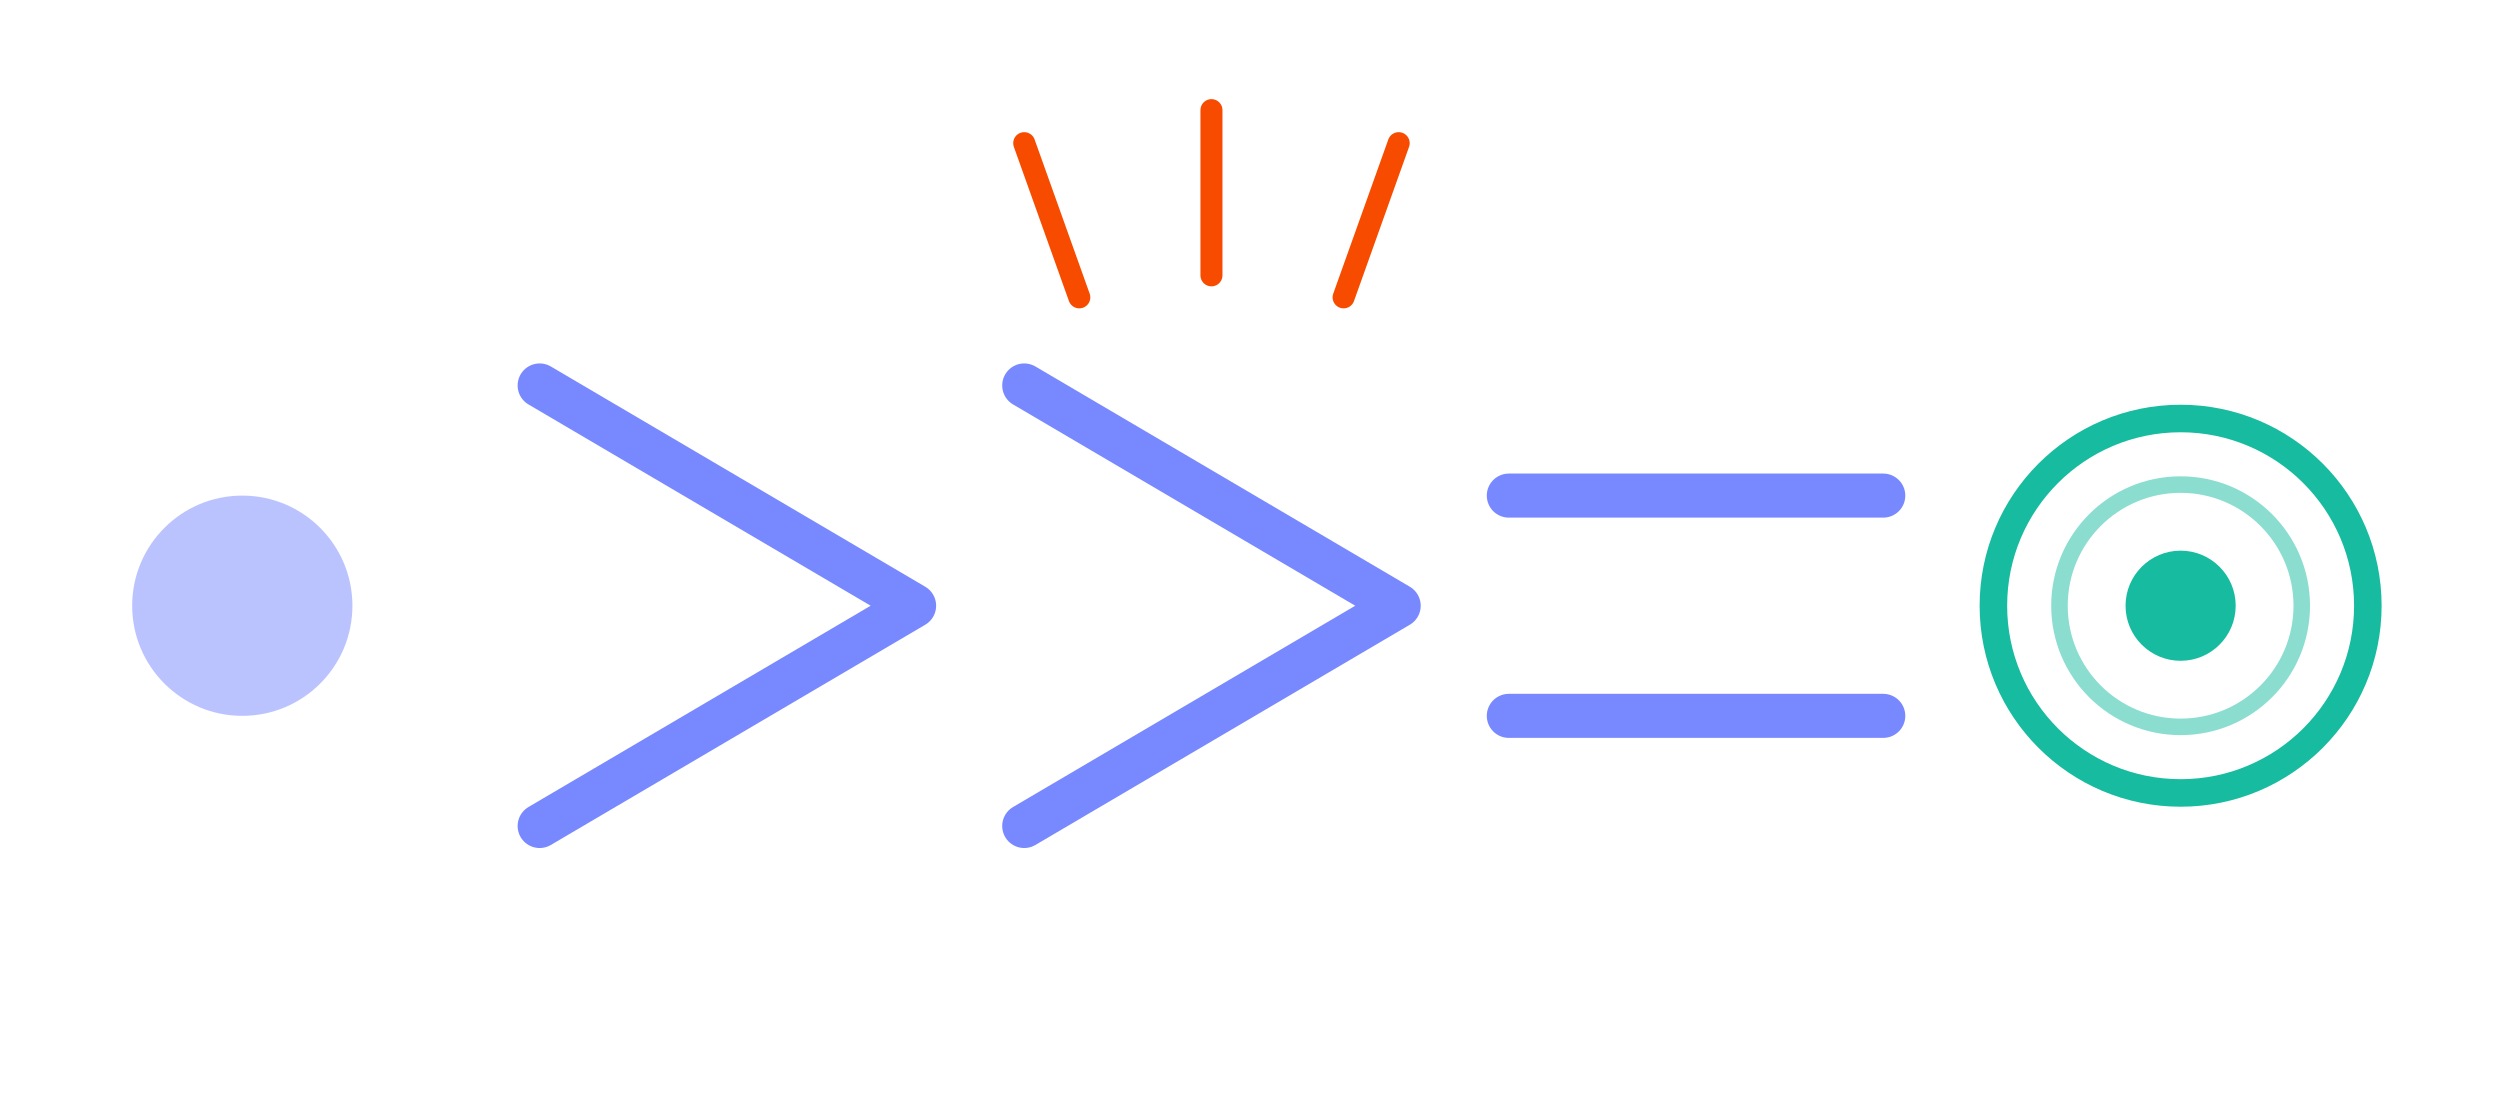
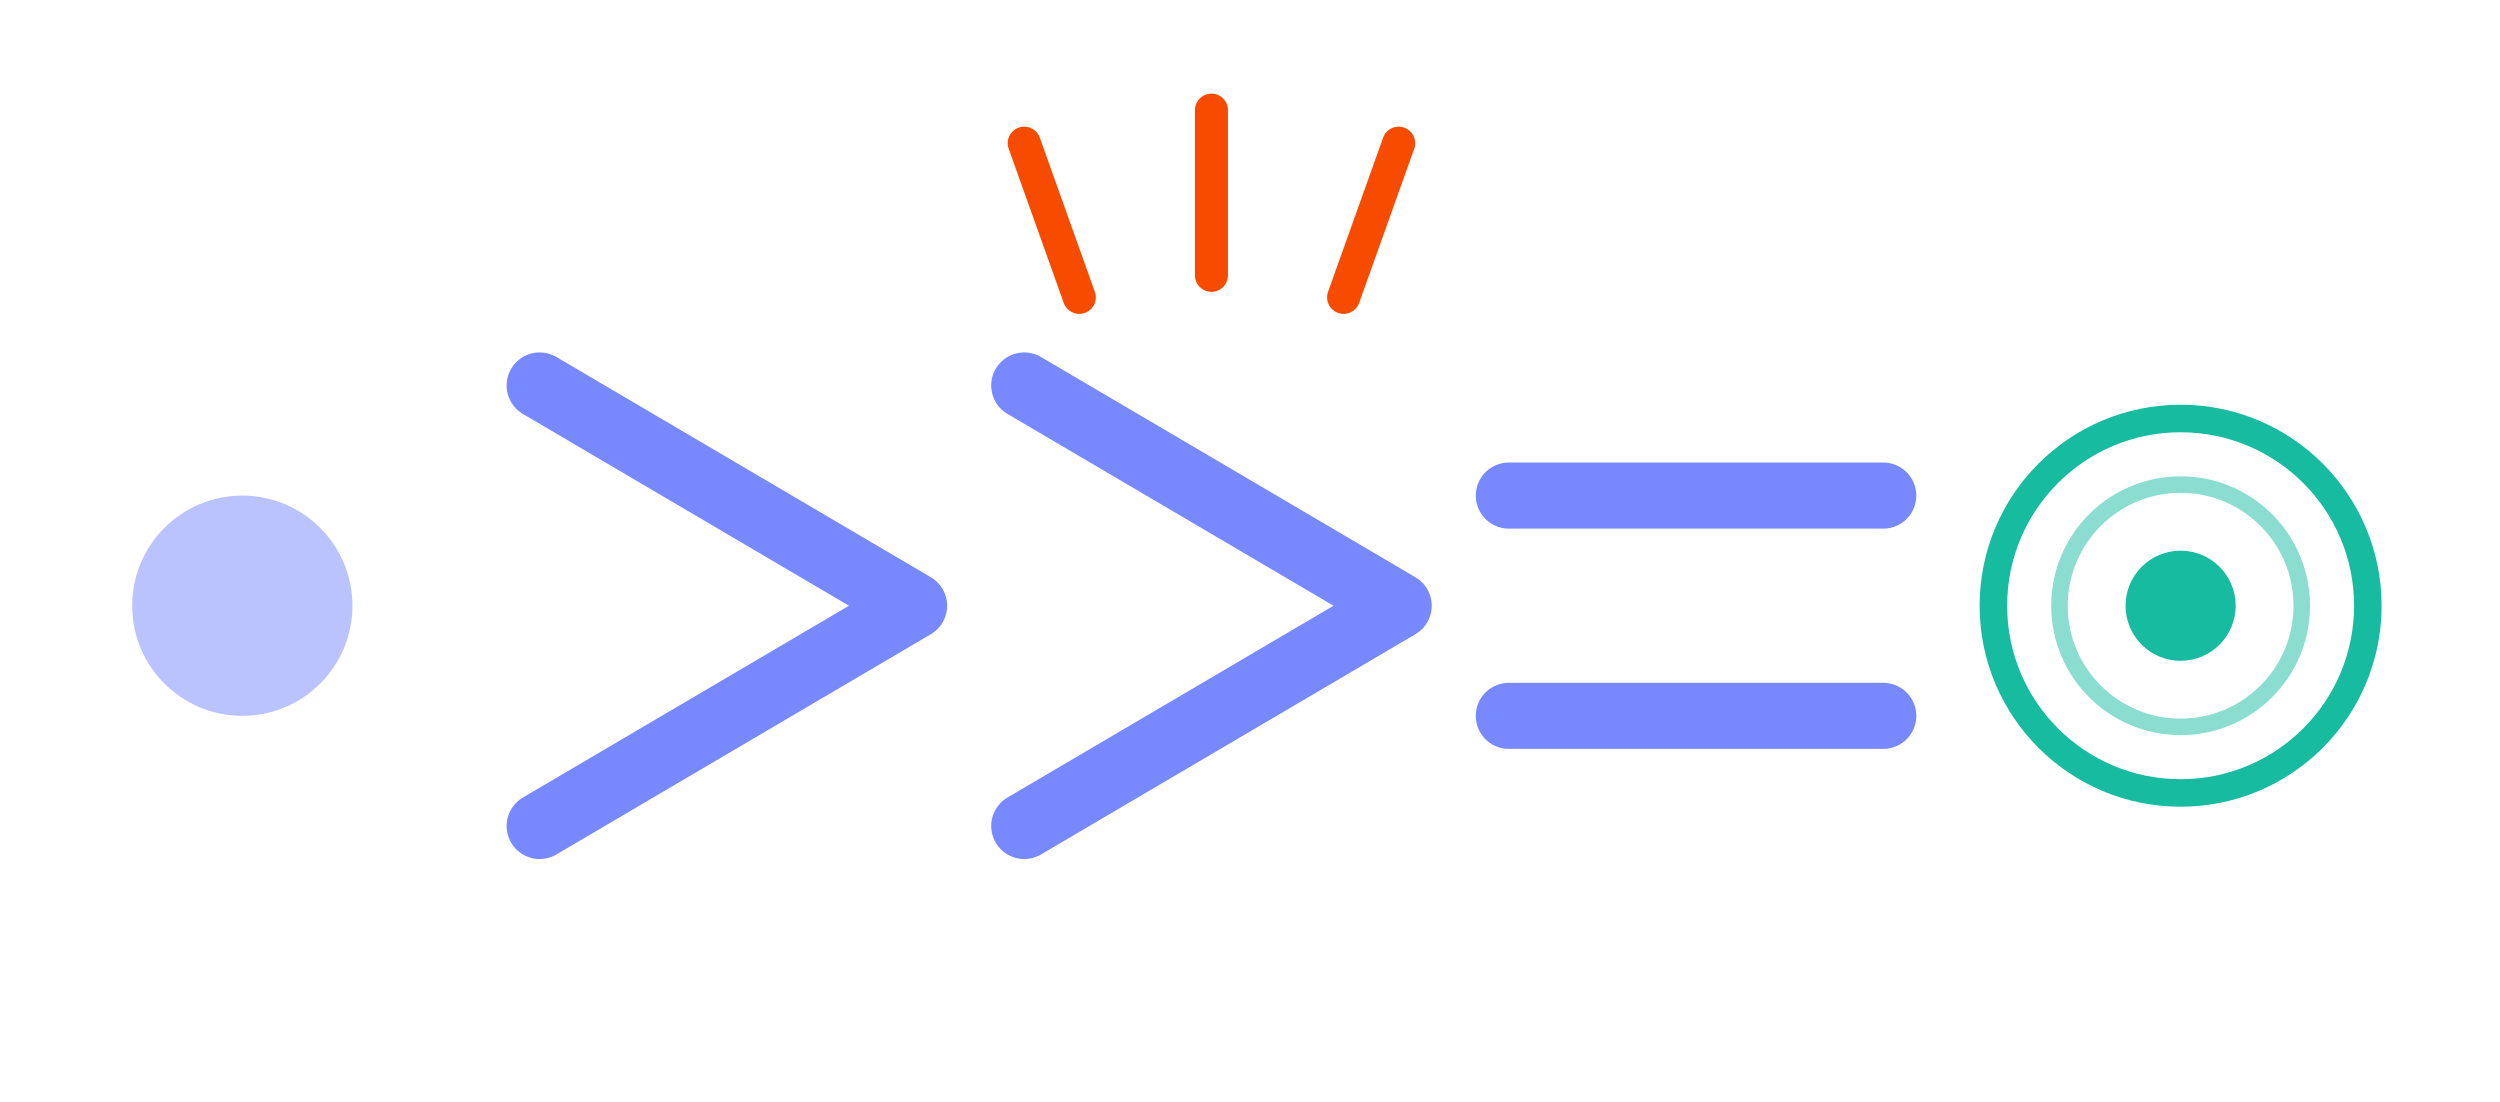
- <svg xmlns="http://www.w3.org/2000/svg" viewBox="0 -10 227 100">
-   <circle cx="22" cy="45" r="10" fill="#7888FF" opacity="0.5" />
-   <path d="M49,25 L83,45 L49,65" fill="none" stroke="#7888FF" stroke-width="4" stroke-linecap="round" stroke-linejoin="round" />
-   <path d="M93,25 L127,45 L93,65" fill="none" stroke="#7888FF" stroke-width="4" stroke-linecap="round" stroke-linejoin="round" />
-   <line x1="137" y1="35" x2="171" y2="35" stroke="#7888FF" stroke-width="4" stroke-linecap="round" />
-   <line x1="137" y1="55" x2="171" y2="55" stroke="#7888FF" stroke-width="4" stroke-linecap="round" />
-   <line x1="98" y1="17" x2="93" y2="3" stroke="#F74C00" stroke-width="2" stroke-linecap="round" opacity="1" />
-   <line x1="110" y1="15" x2="110" y2="0" stroke="#F74C00" stroke-width="2" stroke-linecap="round" opacity="1" />
-   <line x1="122" y1="17" x2="127" y2="3" stroke="#F74C00" stroke-width="2" stroke-linecap="round" opacity="1" />
-   <circle cx="198" cy="45" r="17" fill="none" stroke="#16BBA0" stroke-width="2.5" />
-   <circle cx="198" cy="45" r="11" fill="none" stroke="#16BBA0" stroke-width="1.5" opacity="0.5" />
-   <circle cx="198" cy="45" r="5" fill="#16BBA0" />
+ <svg xmlns="http://www.w3.org/2000/svg" viewBox="0 -10 227 100" version="1.1" id="svg8">
+   <defs id="defs8" />
+   <circle cx="22" cy="45" r="10" fill="#7888FF" opacity="0.5" id="circle1" />
+   <path d="M49,25 L83,45 L49,65" fill="none" stroke="#7888FF" stroke-width="4" stroke-linecap="round" stroke-linejoin="round" id="path1" style="stroke-width:6;stroke-dasharray:none" />
+   <path d="M93,25 L127,45 L93,65" fill="none" stroke="#7888FF" stroke-width="4" stroke-linecap="round" stroke-linejoin="round" id="path2" style="stroke-width:6;stroke-dasharray:none" />
+   <line x1="137" y1="35" x2="171" y2="35" stroke="#7888FF" stroke-width="4" stroke-linecap="round" id="line2" style="stroke-width:6;stroke-dasharray:none" />
+   <line x1="137" y1="55" x2="171" y2="55" stroke="#7888FF" stroke-width="4" stroke-linecap="round" id="line3" style="stroke-width:6;stroke-dasharray:none" />
+   <line x1="98" y1="17" x2="93" y2="3" stroke="#F74C00" stroke-width="2" stroke-linecap="round" opacity="1" id="line4" style="stroke-width:3;stroke-dasharray:none" />
+   <line x1="110" y1="15" x2="110" y2="0" stroke="#F74C00" stroke-width="2" stroke-linecap="round" opacity="1" id="line5" style="stroke-width:3;stroke-dasharray:none" />
+   <line x1="122" y1="17" x2="127" y2="3" stroke="#F74C00" stroke-width="2" stroke-linecap="round" opacity="1" id="line6" style="stroke-width:3;stroke-dasharray:none" />
+   <circle cx="198" cy="45" r="17" fill="none" stroke="#16BBA0" stroke-width="2.5" id="circle6" />
+   <circle cx="198" cy="45" r="11" fill="none" stroke="#16BBA0" stroke-width="1.5" opacity="0.5" id="circle7" />
+   <circle cx="198" cy="45" r="5" fill="#16BBA0" id="circle8" />
</svg>
